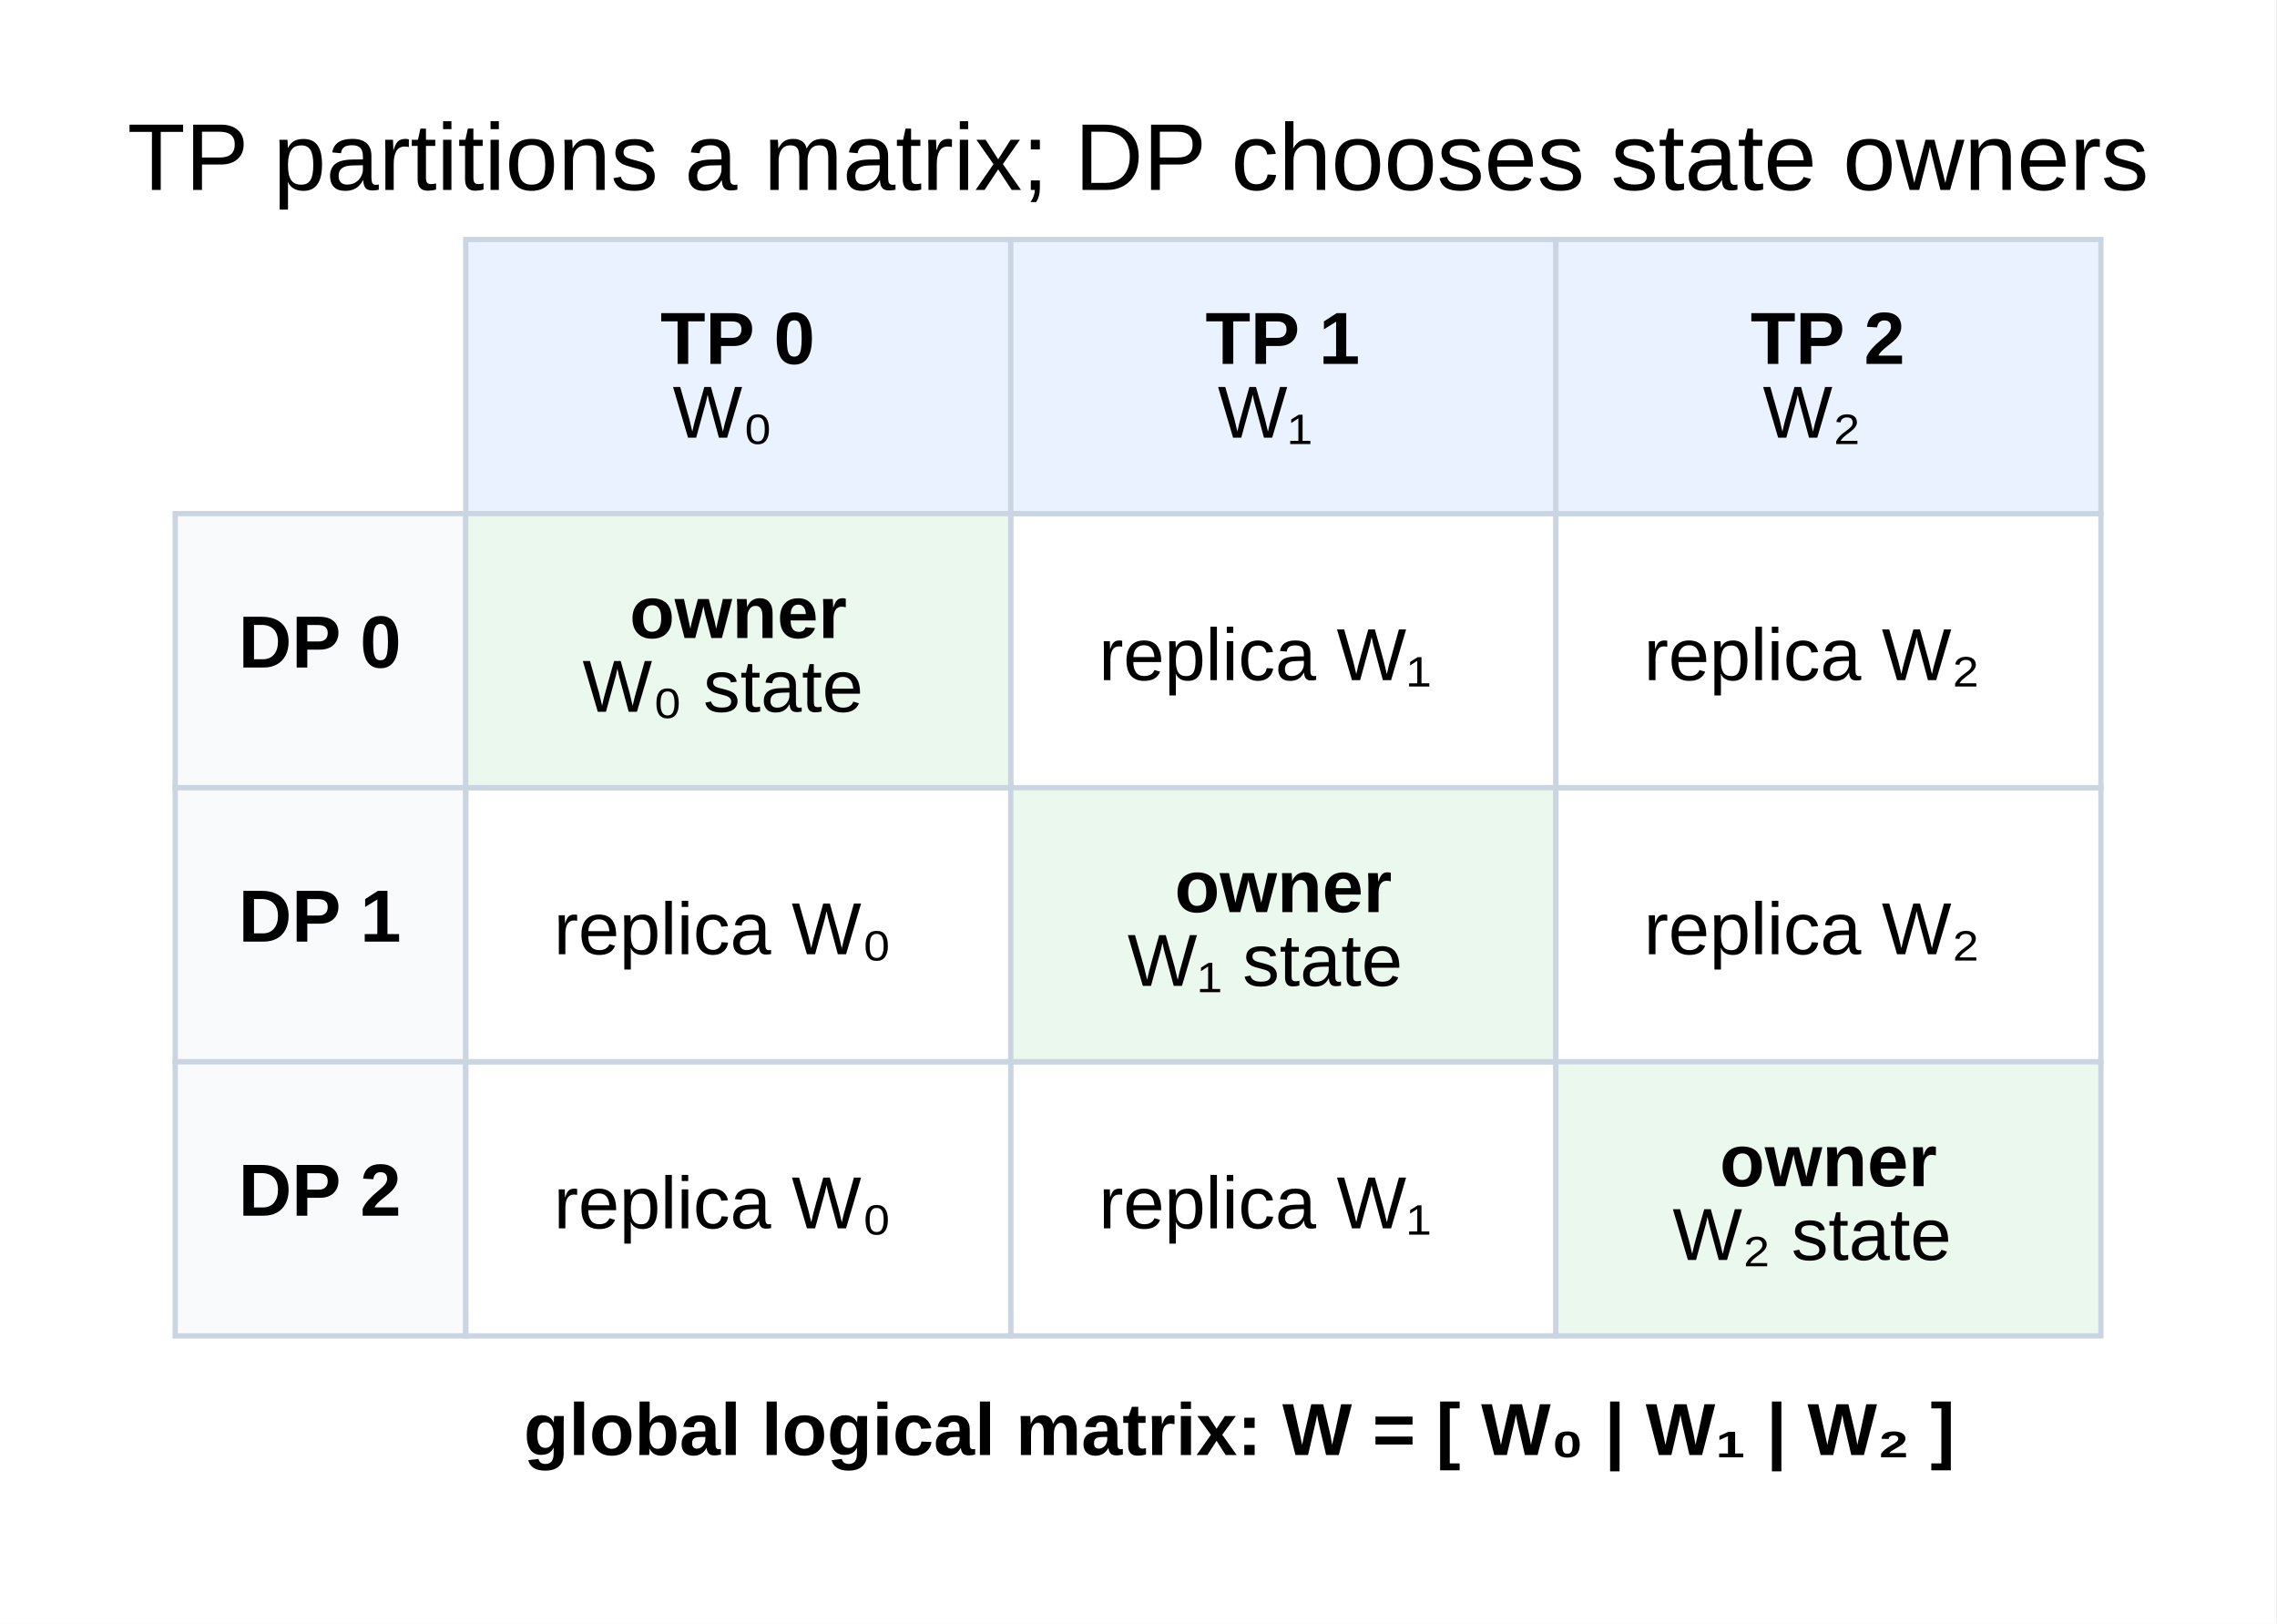
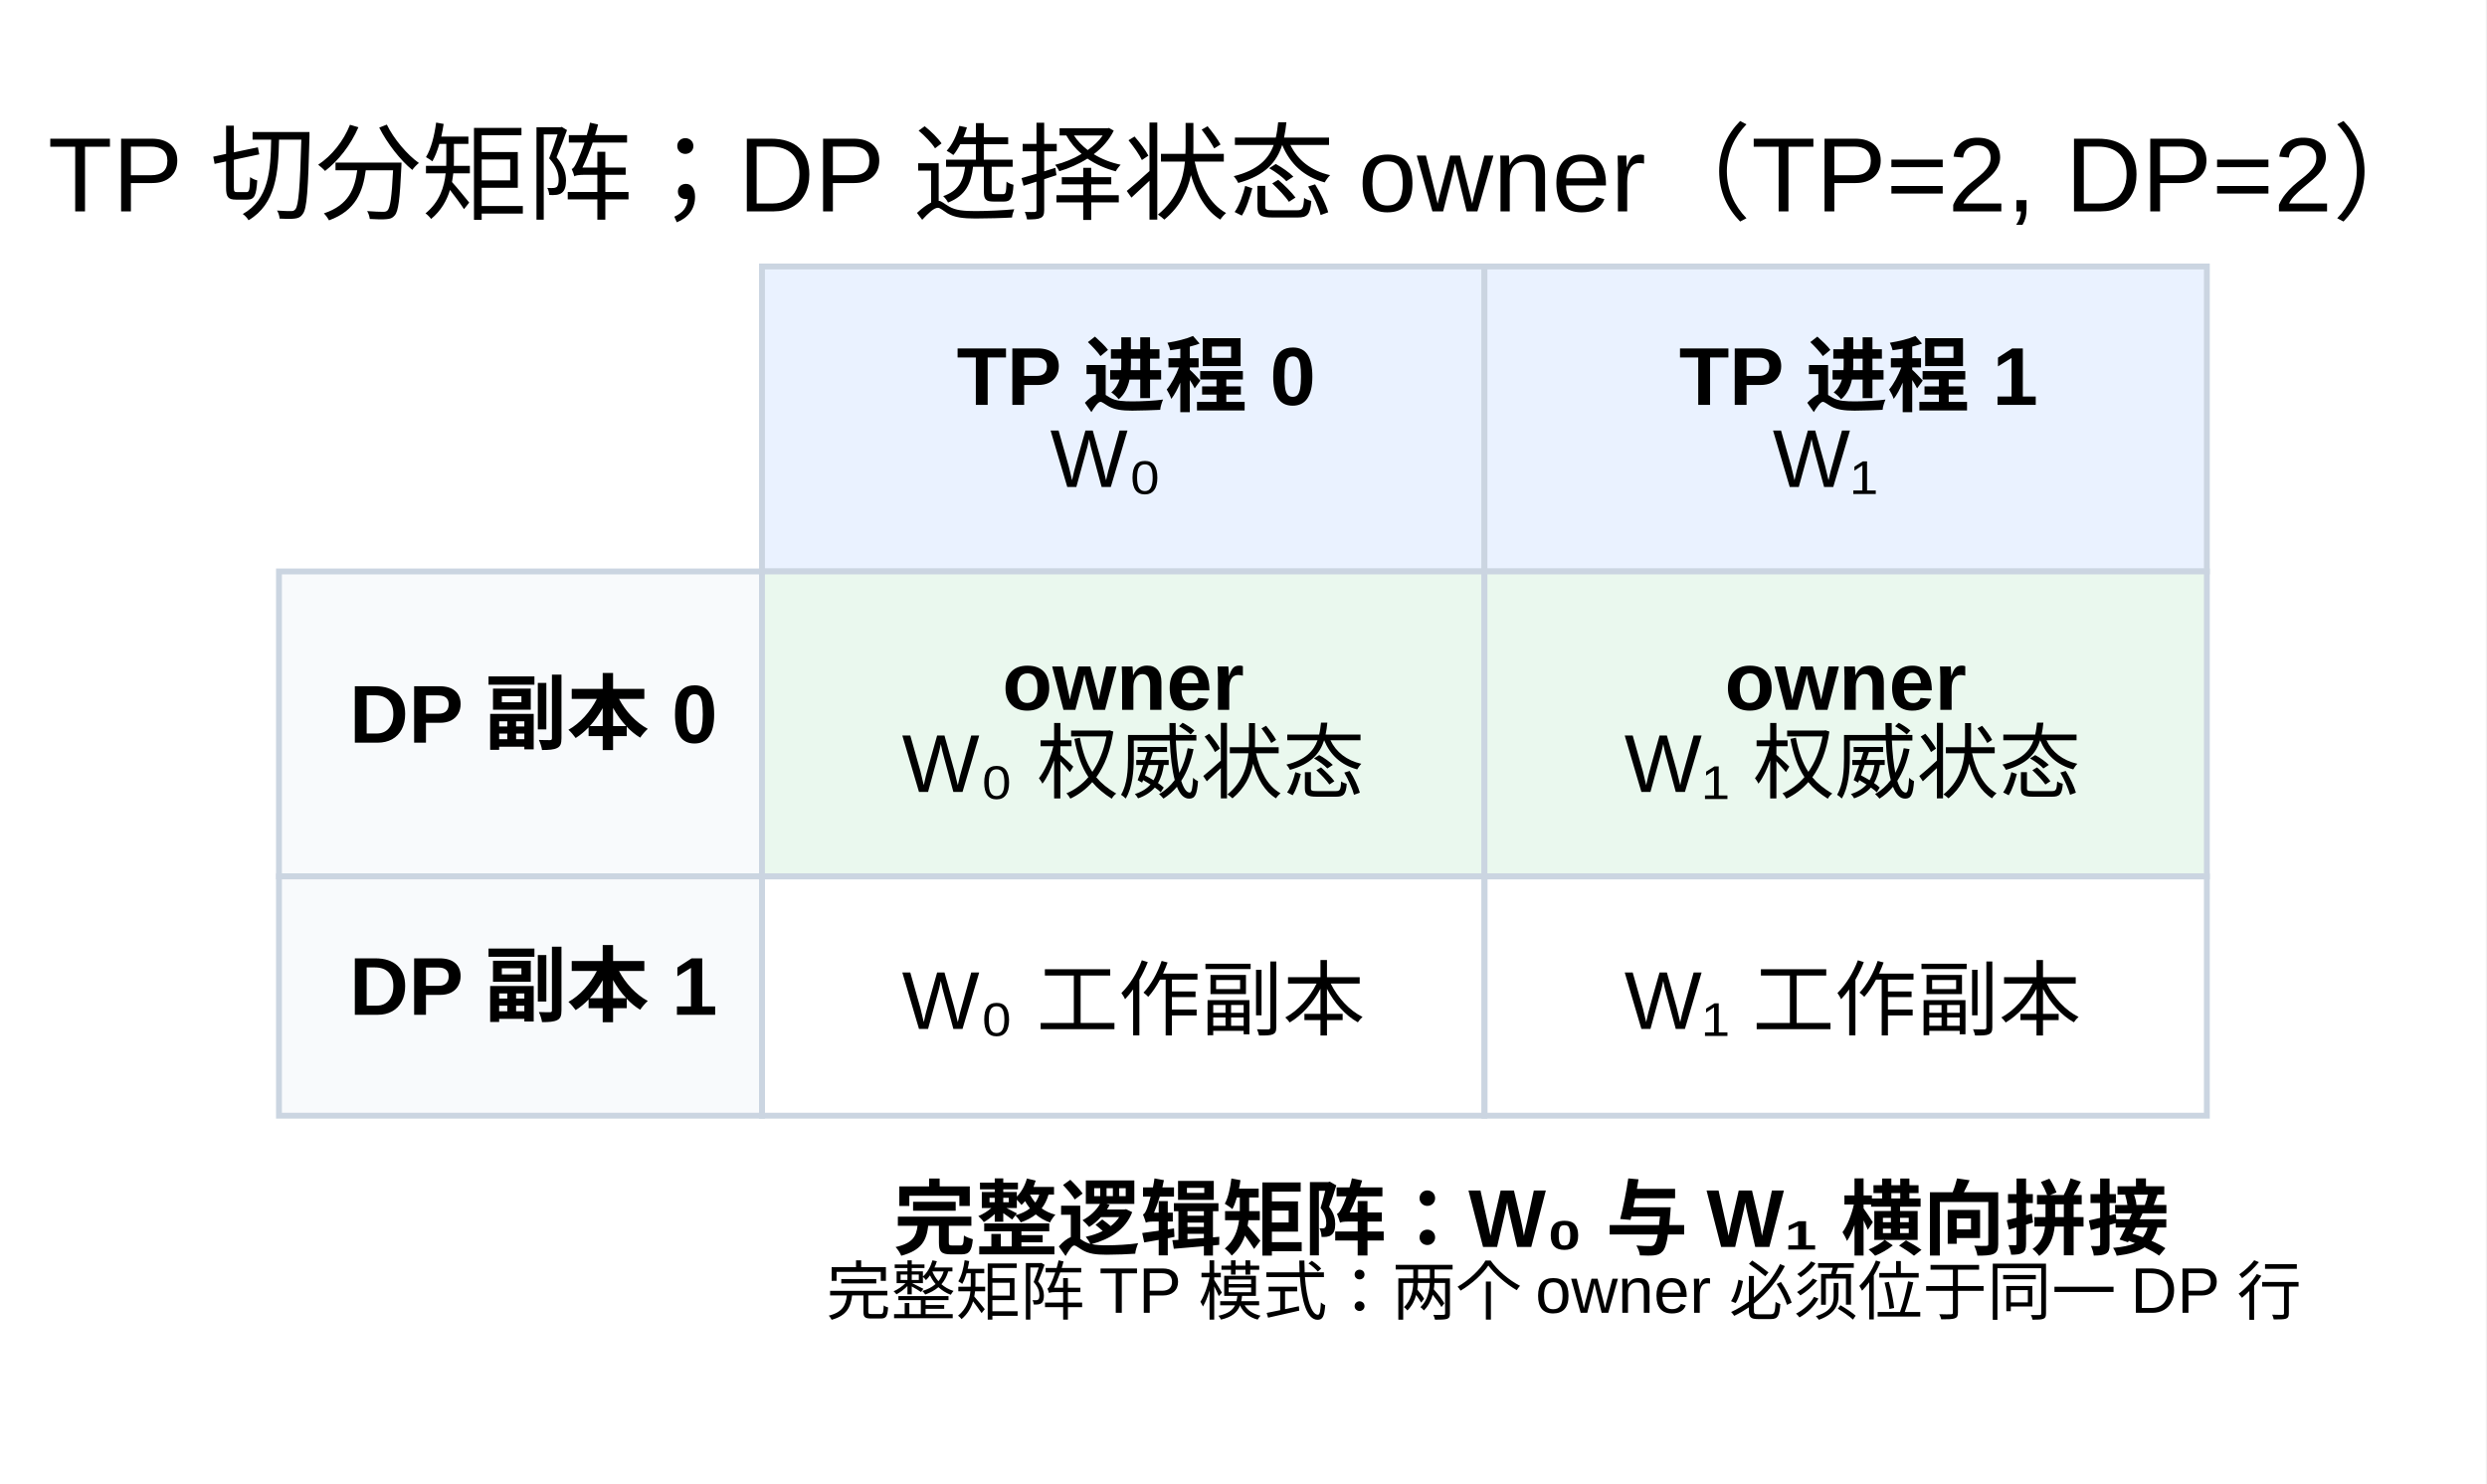
- <svg xmlns="http://www.w3.org/2000/svg" width="432pt" height="308pt" viewBox="0.00 0.00 432.00 308.00">
-   <g id="graph0" class="graph" transform="scale(1 1) rotate(0) translate(15.84 292.24)">
-     <polygon fill="white" stroke="none" points="-15.84,15.84 -15.84,-292.24 415.99,-292.24 415.99,15.84 -15.84,15.84" />
-     <text xml:space="preserve" text-anchor="middle" x="200.08" y="-256.2" font-family="Arial" font-size="18.00">TP partitions a matrix; DP chooses state owners</text>
+ <svg xmlns="http://www.w3.org/2000/svg" width="424pt" height="253pt" viewBox="0.00 0.00 424.00 253.00">
+   <g id="graph0" class="graph" transform="scale(1 1) rotate(0) translate(15.84 237.24)">
+     <polygon fill="white" stroke="none" points="-15.84,15.84 -15.84,-237.24 407.96,-237.24 407.96,15.84 -15.84,15.84" />
+     <text xml:space="preserve" text-anchor="middle" x="196.06" y="-201.2" font-family="Arial" font-size="18.00">TP 切分矩阵；DP 选择状态 owner（TP=2, DP=2）</text>
    <g id="node1" class="node">
-       <polygon fill="#eaf2ff" stroke="none" points="72.52,-194.8 72.52,-246.8 175.93,-246.8 175.93,-194.8 72.52,-194.8" />
-       <polygon fill="none" stroke="#cbd5e1" points="72.52,-194.8 72.52,-246.8 175.93,-246.8 175.93,-194.8 72.52,-194.8" />
-       <text xml:space="preserve" text-anchor="start" x="109.45" y="-223.2" font-family="Arial" font-weight="bold" font-size="14.00">TP 0</text>
-       <text xml:space="preserve" text-anchor="start" x="111.79" y="-209.2" font-family="Arial" font-size="14.00">W₀</text>
-       <polygon fill="#eaf2ff" stroke="none" points="175.93,-194.8 175.93,-246.8 279.34,-246.8 279.34,-194.8 175.93,-194.8" />
-       <polygon fill="none" stroke="#cbd5e1" points="175.93,-194.8 175.93,-246.8 279.34,-246.8 279.34,-194.8 175.93,-194.8" />
-       <text xml:space="preserve" text-anchor="start" x="212.86" y="-223.2" font-family="Arial" font-weight="bold" font-size="14.00">TP 1</text>
-       <text xml:space="preserve" text-anchor="start" x="215.2" y="-209.2" font-family="Arial" font-size="14.00">W₁</text>
-       <polygon fill="#eaf2ff" stroke="none" points="279.34,-194.8 279.34,-246.8 382.75,-246.8 382.75,-194.8 279.34,-194.8" />
-       <polygon fill="none" stroke="#cbd5e1" points="279.34,-194.8 279.34,-246.8 382.75,-246.8 382.75,-194.8 279.34,-194.8" />
-       <text xml:space="preserve" text-anchor="start" x="316.27" y="-223.2" font-family="Arial" font-weight="bold" font-size="14.00">TP 2</text>
-       <text xml:space="preserve" text-anchor="start" x="318.61" y="-209.2" font-family="Arial" font-size="14.00">W₂</text>
-       <polygon fill="#f8fafc" stroke="none" points="17.4,-142.8 17.4,-194.8 72.52,-194.8 72.52,-142.8 17.4,-142.8" />
-       <polygon fill="none" stroke="#cbd5e1" points="17.4,-142.8 17.4,-194.8 72.52,-194.8 72.52,-142.8 17.4,-142.8" />
-       <text xml:space="preserve" text-anchor="start" x="29.4" y="-165.6" font-family="Arial" font-weight="bold" font-size="14.00">DP 0</text>
-       <polygon fill="#eaf8ee" stroke="none" points="72.52,-142.8 72.52,-194.8 175.93,-194.8 175.93,-142.8 72.52,-142.8" />
-       <polygon fill="none" stroke="#cbd5e1" points="72.52,-142.8 72.52,-194.8 175.93,-194.8 175.93,-142.8 72.52,-142.8" />
-       <text xml:space="preserve" text-anchor="start" x="103.61" y="-171.2" font-family="Arial" font-weight="bold" font-size="14.00">owner</text>
-       <text xml:space="preserve" text-anchor="start" x="94.67" y="-157.2" font-family="Arial" font-size="14.00">W₀ state</text>
-       <polygon fill="none" stroke="#cbd5e1" points="175.93,-142.8 175.93,-194.8 279.34,-194.8 279.34,-142.8 175.93,-142.8" />
-       <text xml:space="preserve" text-anchor="start" x="192.63" y="-163.2" font-family="Arial" font-size="14.00">replica W₁</text>
-       <polygon fill="none" stroke="#cbd5e1" points="279.34,-142.8 279.34,-194.8 382.75,-194.8 382.75,-142.8 279.34,-142.8" />
-       <text xml:space="preserve" text-anchor="start" x="296.04" y="-163.2" font-family="Arial" font-size="14.00">replica W₂</text>
-       <polygon fill="#f8fafc" stroke="none" points="17.4,-90.8 17.4,-142.8 72.52,-142.8 72.52,-90.8 17.4,-90.8" />
-       <polygon fill="none" stroke="#cbd5e1" points="17.4,-90.8 17.4,-142.8 72.52,-142.8 72.52,-90.8 17.4,-90.8" />
-       <text xml:space="preserve" text-anchor="start" x="29.4" y="-113.6" font-family="Arial" font-weight="bold" font-size="14.00">DP 1</text>
-       <polygon fill="none" stroke="#cbd5e1" points="72.52,-90.8 72.52,-142.8 175.93,-142.8 175.93,-90.8 72.52,-90.8" />
-       <text xml:space="preserve" text-anchor="start" x="89.22" y="-111.2" font-family="Arial" font-size="14.00">replica W₀</text>
-       <polygon fill="#eaf8ee" stroke="none" points="175.93,-90.8 175.93,-142.8 279.34,-142.8 279.34,-90.8 175.93,-90.8" />
-       <polygon fill="none" stroke="#cbd5e1" points="175.93,-90.8 175.93,-142.8 279.34,-142.8 279.34,-90.8 175.93,-90.8" />
-       <text xml:space="preserve" text-anchor="start" x="207.02" y="-119.2" font-family="Arial" font-weight="bold" font-size="14.00">owner</text>
-       <text xml:space="preserve" text-anchor="start" x="198.08" y="-105.2" font-family="Arial" font-size="14.00">W₁ state</text>
-       <polygon fill="none" stroke="#cbd5e1" points="279.34,-90.8 279.34,-142.8 382.75,-142.8 382.75,-90.8 279.34,-90.8" />
-       <text xml:space="preserve" text-anchor="start" x="296.04" y="-111.2" font-family="Arial" font-size="14.00">replica W₂</text>
-       <polygon fill="#f8fafc" stroke="none" points="17.4,-38.8 17.4,-90.8 72.52,-90.8 72.52,-38.8 17.4,-38.8" />
-       <polygon fill="none" stroke="#cbd5e1" points="17.4,-38.8 17.4,-90.8 72.52,-90.8 72.52,-38.8 17.4,-38.8" />
-       <text xml:space="preserve" text-anchor="start" x="29.4" y="-61.6" font-family="Arial" font-weight="bold" font-size="14.00">DP 2</text>
-       <polygon fill="none" stroke="#cbd5e1" points="72.52,-38.8 72.52,-90.8 175.93,-90.8 175.93,-38.8 72.52,-38.8" />
-       <text xml:space="preserve" text-anchor="start" x="89.22" y="-59.2" font-family="Arial" font-size="14.00">replica W₀</text>
-       <polygon fill="none" stroke="#cbd5e1" points="175.93,-38.8 175.93,-90.8 279.34,-90.8 279.34,-38.8 175.93,-38.8" />
-       <text xml:space="preserve" text-anchor="start" x="192.63" y="-59.2" font-family="Arial" font-size="14.00">replica W₁</text>
-       <polygon fill="#eaf8ee" stroke="none" points="279.34,-38.8 279.34,-90.8 382.75,-90.8 382.75,-38.8 279.34,-38.8" />
-       <polygon fill="none" stroke="#cbd5e1" points="279.34,-38.8 279.34,-90.8 382.75,-90.8 382.75,-38.8 279.34,-38.8" />
-       <text xml:space="preserve" text-anchor="start" x="310.43" y="-67.2" font-family="Arial" font-weight="bold" font-size="14.00">owner</text>
-       <text xml:space="preserve" text-anchor="start" x="301.49" y="-53.2" font-family="Arial" font-size="14.00">W₂ state</text>
-       <text xml:space="preserve" text-anchor="start" x="83.52" y="-16.2" font-family="Arial" font-weight="bold" font-size="14.00">global logical matrix: W = [ W₀ | W₁ | W₂ ]</text>
+       <polygon fill="#eaf2ff" stroke="none" points="114.07,-139.8 114.07,-191.8 237.24,-191.8 237.24,-139.8 114.07,-139.8" />
+       <polygon fill="none" stroke="#cbd5e1" points="114.07,-139.8 114.07,-191.8 237.24,-191.8 237.24,-139.8 114.07,-139.8" />
+       <text xml:space="preserve" text-anchor="start" x="147.26" y="-168.2" font-family="Arial" font-weight="bold" font-size="14.00">TP 进程 0</text>
+       <text xml:space="preserve" text-anchor="start" x="163.21" y="-154.2" font-family="Arial" font-size="14.00">W₀</text>
+       <polygon fill="#eaf2ff" stroke="none" points="237.24,-139.8 237.24,-191.8 360.4,-191.8 360.4,-139.8 237.24,-139.8" />
+       <polygon fill="none" stroke="#cbd5e1" points="237.24,-139.8 237.24,-191.8 360.4,-191.8 360.4,-139.8 237.24,-139.8" />
+       <text xml:space="preserve" text-anchor="start" x="270.42" y="-168.2" font-family="Arial" font-weight="bold" font-size="14.00">TP 进程 1</text>
+       <text xml:space="preserve" text-anchor="start" x="286.38" y="-154.2" font-family="Arial" font-size="14.00">W₁</text>
+       <polygon fill="#f8fafc" stroke="none" points="31.72,-87.8 31.72,-139.8 114.07,-139.8 114.07,-87.8 31.72,-87.8" />
+       <polygon fill="none" stroke="#cbd5e1" points="31.72,-87.8 31.72,-139.8 114.07,-139.8 114.07,-87.8 31.72,-87.8" />
+       <text xml:space="preserve" text-anchor="start" x="43.72" y="-110.6" font-family="Arial" font-weight="bold" font-size="14.00">DP 副本 0</text>
+       <polygon fill="#eaf8ee" stroke="none" points="114.07,-87.8 114.07,-139.8 237.24,-139.8 237.24,-87.8 114.07,-87.8" />
+       <polygon fill="none" stroke="#cbd5e1" points="114.07,-87.8 114.07,-139.8 237.24,-139.8 237.24,-87.8 114.07,-87.8" />
+       <text xml:space="preserve" text-anchor="start" x="155.04" y="-116.2" font-family="Arial" font-weight="bold" font-size="14.00">owner</text>
+       <text xml:space="preserve" text-anchor="start" x="137.93" y="-102.2" font-family="Arial" font-size="14.00">W₀ 权威状态</text>
+       <polygon fill="#eaf8ee" stroke="none" points="237.24,-87.8 237.24,-139.8 360.4,-139.8 360.4,-87.8 237.24,-87.8" />
+       <polygon fill="none" stroke="#cbd5e1" points="237.24,-87.8 237.24,-139.8 360.4,-139.8 360.4,-87.8 237.24,-87.8" />
+       <text xml:space="preserve" text-anchor="start" x="278.2" y="-116.2" font-family="Arial" font-weight="bold" font-size="14.00">owner</text>
+       <text xml:space="preserve" text-anchor="start" x="261.09" y="-102.2" font-family="Arial" font-size="14.00">W₁ 权威状态</text>
+       <polygon fill="#f8fafc" stroke="none" points="31.72,-47 31.72,-87.8 114.07,-87.8 114.07,-47 31.72,-47" />
+       <polygon fill="none" stroke="#cbd5e1" points="31.72,-47 31.72,-87.8 114.07,-87.8 114.07,-47 31.72,-47" />
+       <text xml:space="preserve" text-anchor="start" x="43.72" y="-64.2" font-family="Arial" font-weight="bold" font-size="14.00">DP 副本 1</text>
+       <polygon fill="none" stroke="#cbd5e1" points="114.07,-47 114.07,-87.8 237.24,-87.8 237.24,-47 114.07,-47" />
+       <text xml:space="preserve" text-anchor="start" x="137.93" y="-61.8" font-family="Arial" font-size="14.00">W₀ 工作副本</text>
+       <polygon fill="none" stroke="#cbd5e1" points="237.24,-47 237.24,-87.8 360.4,-87.8 360.4,-47 237.24,-47" />
+       <text xml:space="preserve" text-anchor="start" x="261.09" y="-61.8" font-family="Arial" font-size="14.00">W₁ 工作副本</text>
+       <text xml:space="preserve" text-anchor="start" x="136.5" y="-24.4" font-family="Arial" font-weight="bold" font-size="14.00">完整逻辑矩阵：W₀ 与 W₁ 横向拼接</text>
+       <text xml:space="preserve" text-anchor="start" x="125.07" y="-13.1" font-family="Arial" font-size="11.00">完整矩阵 TP 模式：两个 owner 必须位于同一 DP 行</text>
    </g>
  </g>
</svg>
